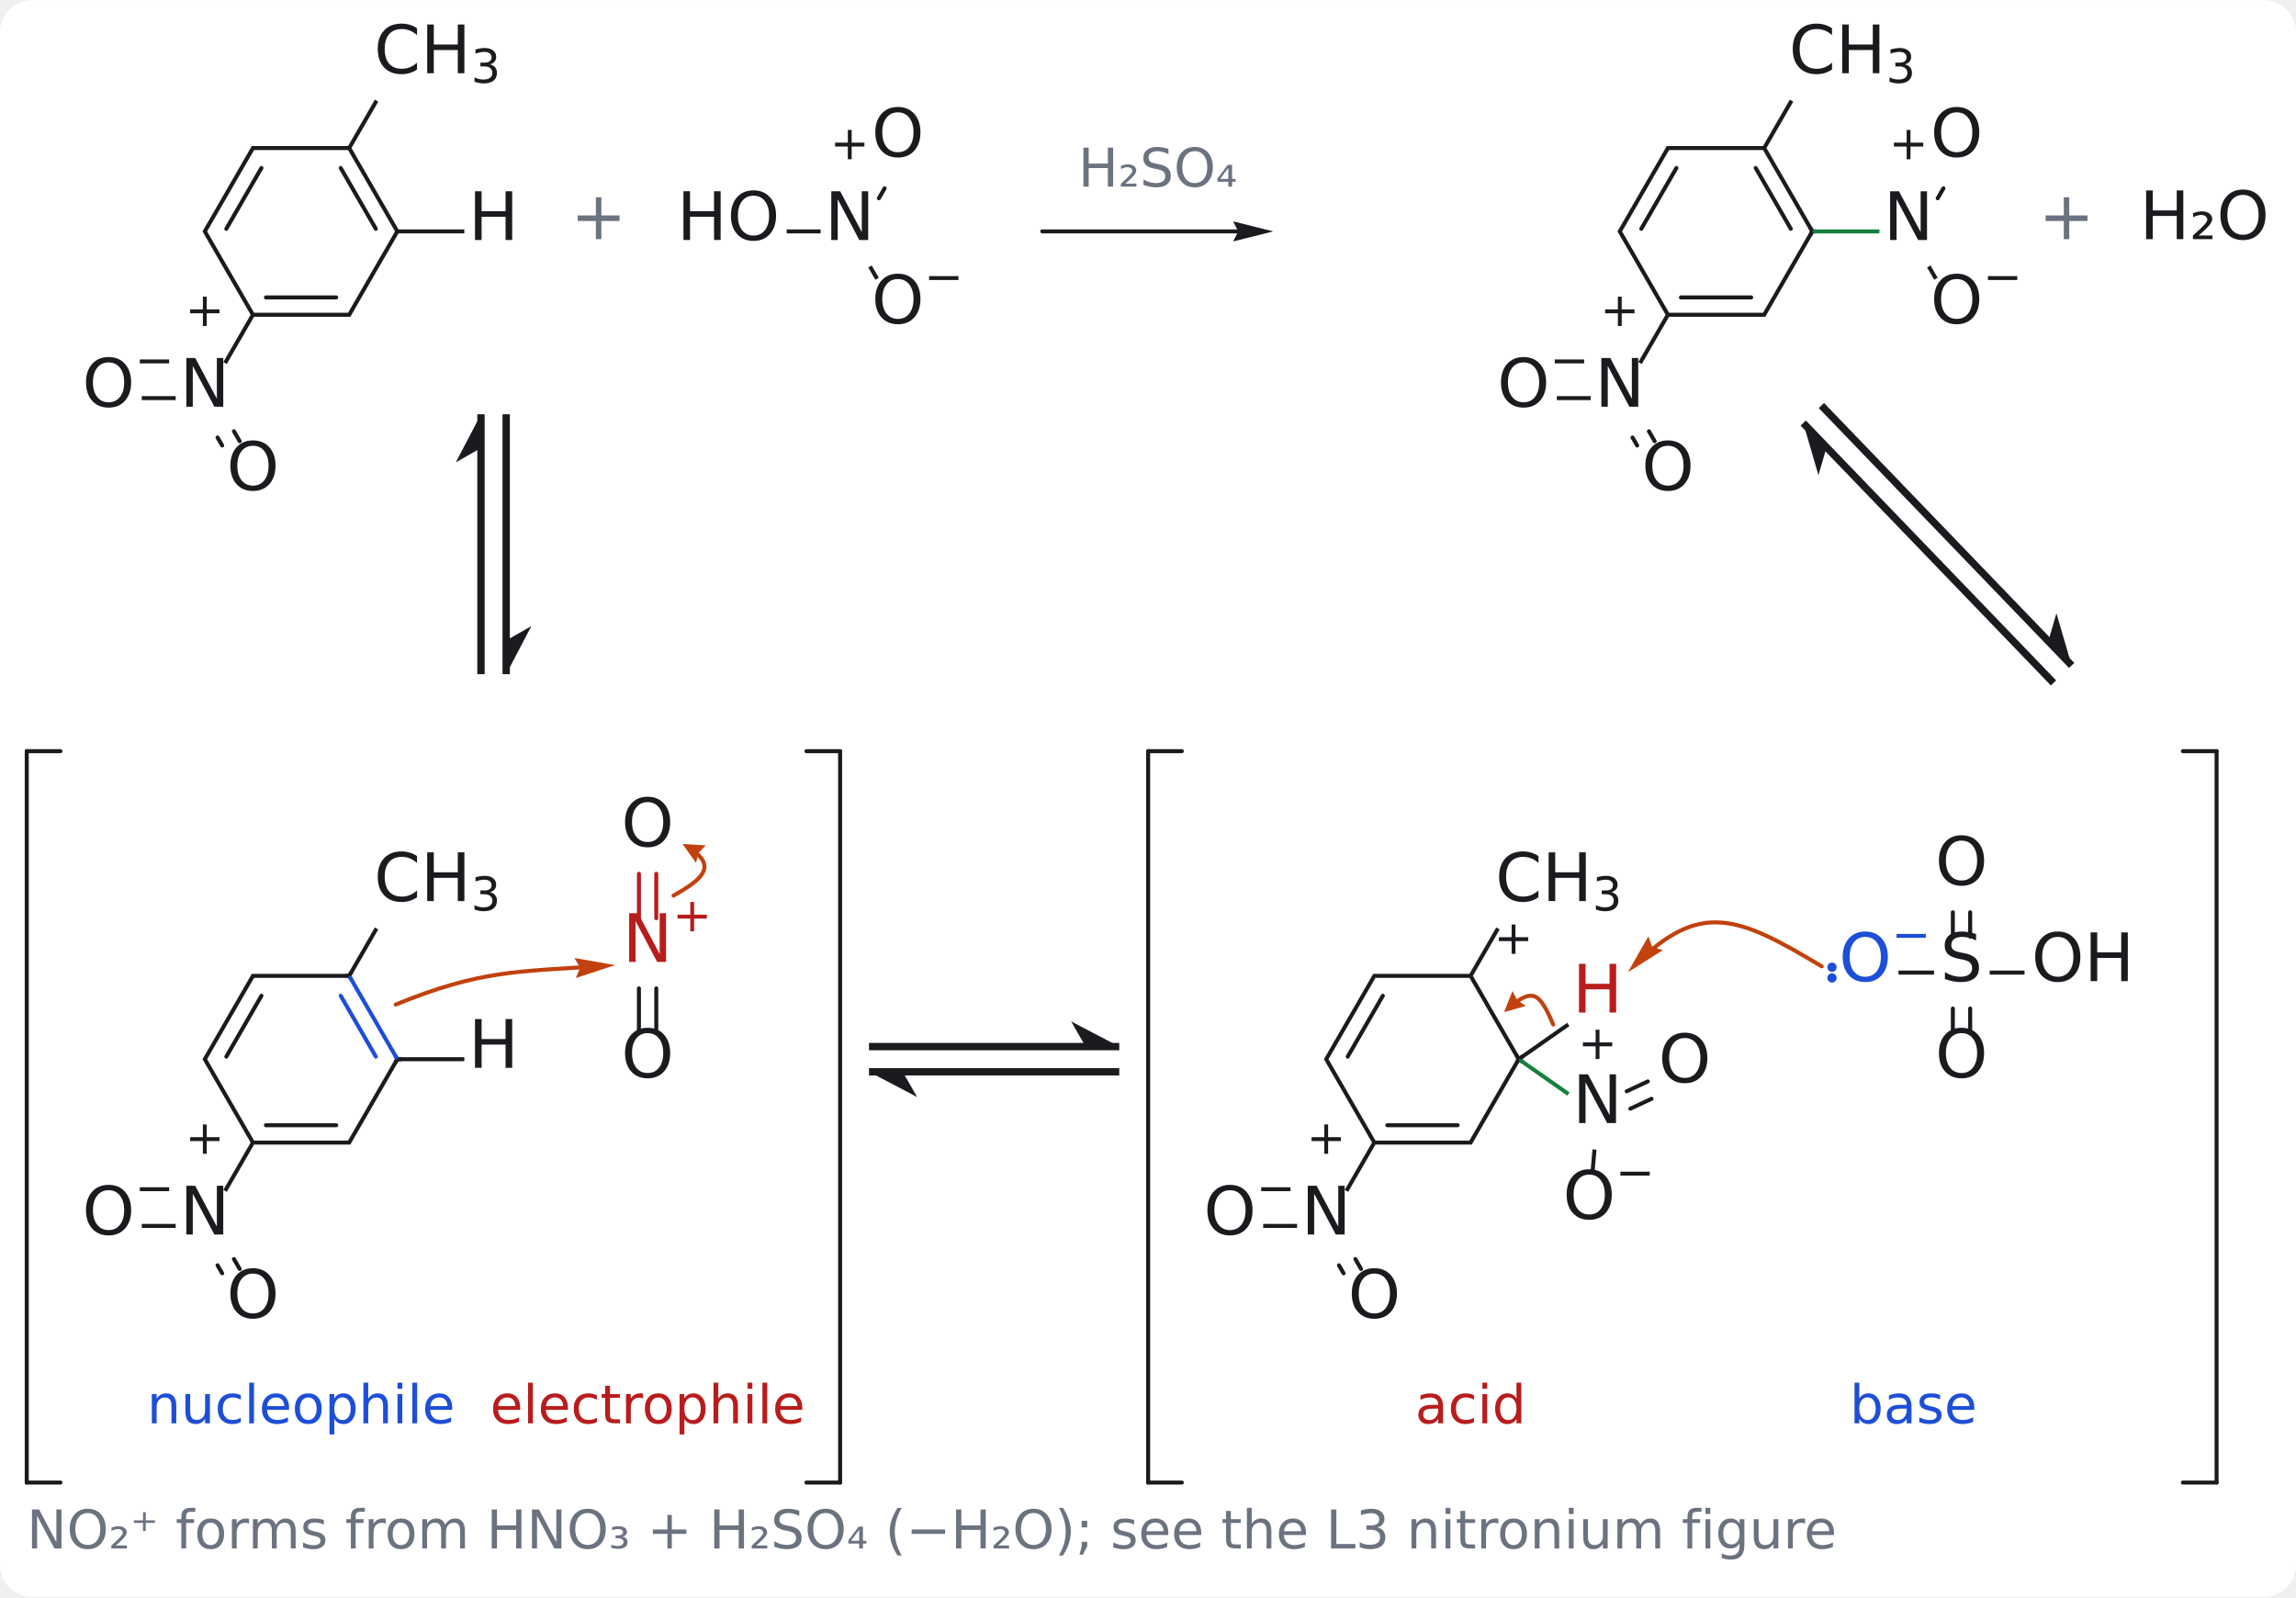
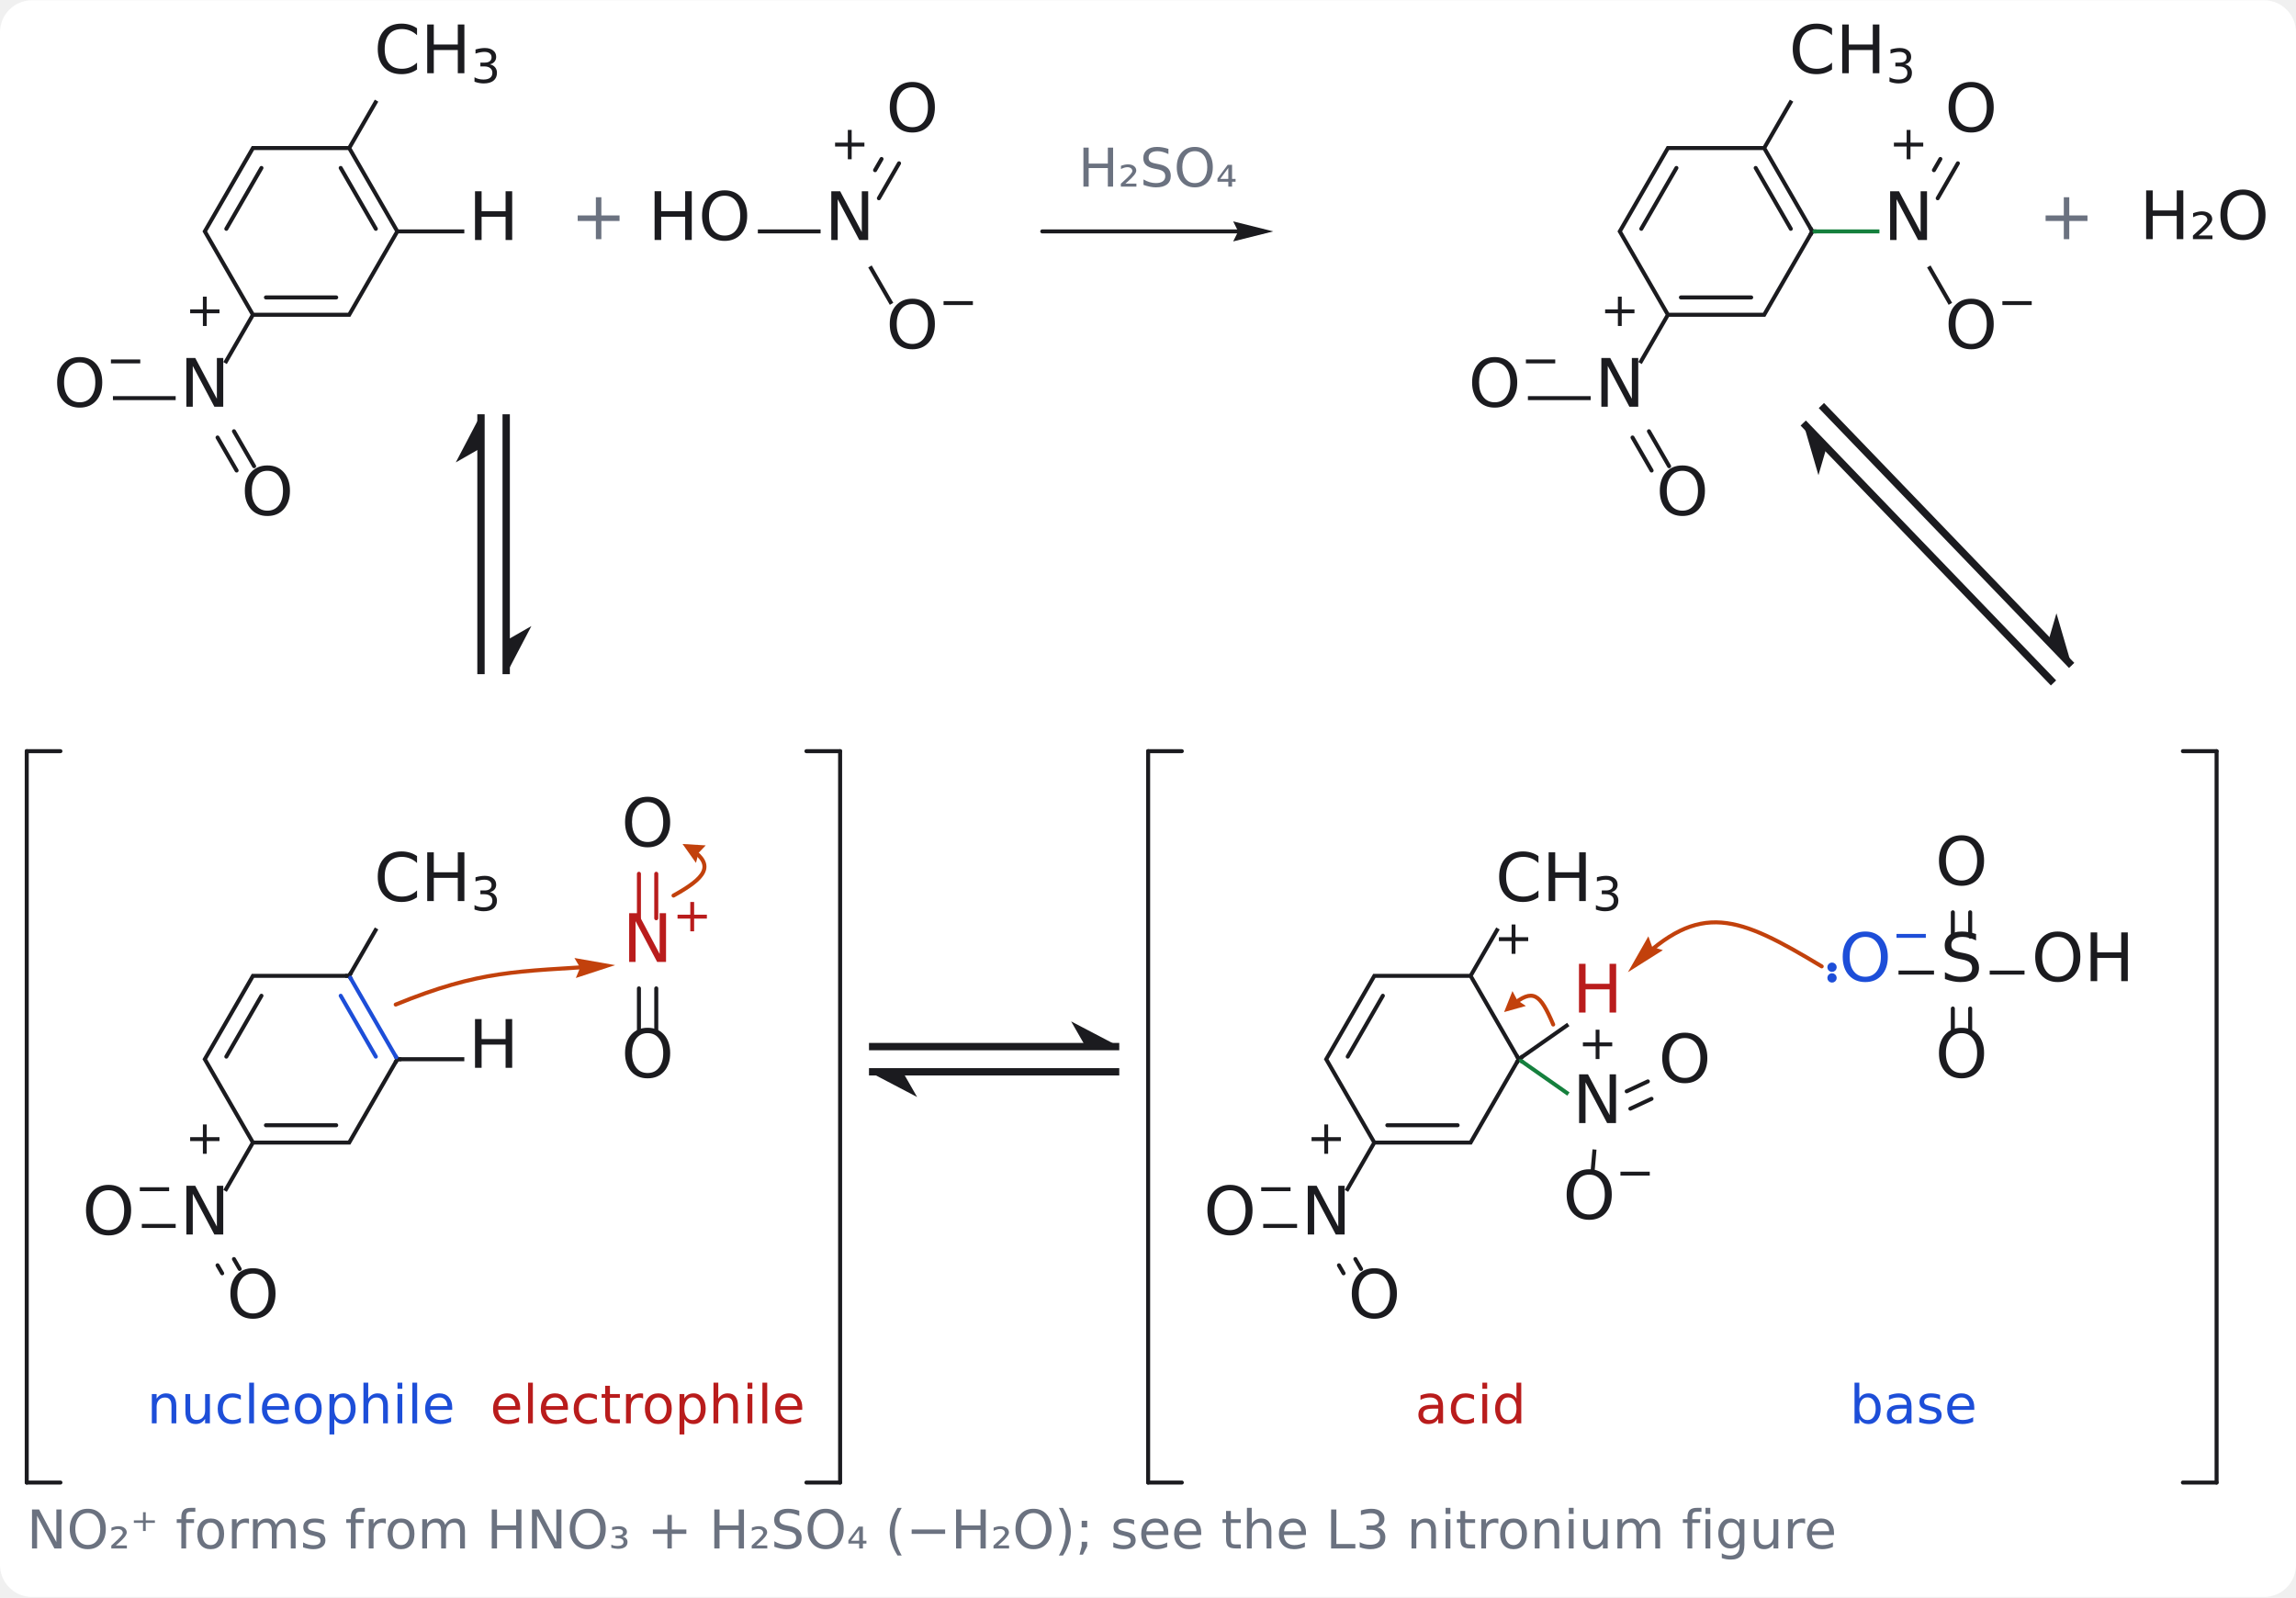
<svg xmlns="http://www.w3.org/2000/svg" viewBox="-131.367 -100.867 1001.815 696.716" width="621" height="432">
  <style>.c-ink.fill{fill:#1b1b1f}.c-ink.stroke{stroke:#1b1b1f}.c-arrow.fill{fill:#c2410c}.c-arrow.stroke{stroke:#c2410c}.c-nu.fill{fill:#1d4ed8}.c-nu.stroke{stroke:#1d4ed8}.c-el.fill{fill:#b91c1c}.c-el.stroke{stroke:#b91c1c}.c-good.fill{fill:#15803d}.c-good.stroke{stroke:#15803d}.c-muted.fill{fill:#6b7280}.c-muted.stroke{stroke:#6b7280}.card{fill:#ffffff}@media (prefers-color-scheme: dark){.c-ink.fill{fill:#e6e6ea}.c-ink.stroke{stroke:#e6e6ea}.c-arrow.fill{fill:#ff9f5a}.c-arrow.stroke{stroke:#ff9f5a}.c-nu.fill{fill:#8ab4ff}.c-nu.stroke{stroke:#8ab4ff}.c-el.fill{fill:#ff8a8a}.c-el.stroke{stroke:#ff8a8a}.c-good.fill{fill:#6ee7a0}.c-good.stroke{stroke:#6ee7a0}.c-muted.fill{fill:#9ca3af}.c-muted.stroke{stroke:#9ca3af}.card{fill:#1e1e1e}}</style>
  <rect class="card" x="-131.367" y="-100.867" width="1001.815" height="696.716" rx="14" />
  <line class="c-ink stroke" x1="-119.70" y1="226.80" x2="-119.70" y2="545.92" stroke-width="1.75" stroke-linecap="round" />
  <line class="c-ink stroke" x1="-119.70" y1="226.80" x2="-105.00" y2="226.80" stroke-width="1.75" stroke-linecap="round" />
  <line class="c-ink stroke" x1="-119.70" y1="545.92" x2="-105.00" y2="545.92" stroke-width="1.75" stroke-linecap="round" />
  <line class="c-ink stroke" x1="235.20" y1="226.80" x2="235.20" y2="545.92" stroke-width="1.75" stroke-linecap="round" />
  <line class="c-ink stroke" x1="235.20" y1="226.80" x2="220.50" y2="226.80" stroke-width="1.75" stroke-linecap="round" />
  <line class="c-ink stroke" x1="235.20" y1="545.92" x2="220.50" y2="545.92" stroke-width="1.75" stroke-linecap="round" />
  <line class="c-ink stroke" x1="369.60" y1="226.80" x2="369.60" y2="545.92" stroke-width="1.75" stroke-linecap="round" />
  <line class="c-ink stroke" x1="369.60" y1="226.80" x2="384.30" y2="226.80" stroke-width="1.75" stroke-linecap="round" />
  <line class="c-ink stroke" x1="369.60" y1="545.92" x2="384.30" y2="545.92" stroke-width="1.75" stroke-linecap="round" />
  <line class="c-ink stroke" x1="835.80" y1="226.80" x2="835.80" y2="545.92" stroke-width="1.75" stroke-linecap="round" />
  <line class="c-ink stroke" x1="835.80" y1="226.80" x2="821.10" y2="226.80" stroke-width="1.75" stroke-linecap="round" />
  <line class="c-ink stroke" x1="835.80" y1="545.92" x2="821.10" y2="545.92" stroke-width="1.75" stroke-linecap="round" />
  <line class="c-ink stroke" x1="89.50" y1="79.80" x2="89.50" y2="193.20" stroke-width="3.2" stroke-linecap="butt" />
  <polygon class="c-ink fill" points="89.50,193.20 100.50,172.20 89.50,178.50" />
  <line class="c-ink stroke" x1="78.50" y1="193.20" x2="78.50" y2="79.80" stroke-width="3.2" stroke-linecap="butt" />
  <polygon class="c-ink fill" points="78.50,79.80 67.50,100.80 78.50,94.50" />
  <line class="c-ink stroke" x1="247.80" y1="355.70" x2="357.00" y2="355.70" stroke-width="3.2" stroke-linecap="butt" />
  <polygon class="c-ink fill" points="357.00,355.70 336.00,344.70 342.30,355.70" />
  <line class="c-ink stroke" x1="357.00" y1="366.70" x2="247.80" y2="366.70" stroke-width="3.2" stroke-linecap="butt" />
  <polygon class="c-ink fill" points="247.80,366.70 268.80,377.70 262.50,366.70" />
  <line class="c-ink stroke" x1="764.64" y1="197.02" x2="655.44" y2="83.62" stroke-width="3.2" stroke-linecap="butt" />
  <polygon class="c-ink fill" points="655.44,83.62 662.08,106.37 665.63,94.20" />
  <line class="c-ink stroke" x1="663.36" y1="75.98" x2="772.56" y2="189.38" stroke-width="3.2" stroke-linecap="butt" />
  <polygon class="c-ink fill" points="772.56,189.38 765.92,166.63 762.37,178.80" />
  <line class="c-ink stroke" x1="-32.618" y1="-1.13" x2="-17.288" y2="-27.682" stroke-width="1.75" stroke-linecap="round" />
  <line class="c-ink stroke" x1="17.288" y1="-27.682" x2="32.618" y2="-1.13" stroke-width="1.75" stroke-linecap="round" />
  <line class="c-ink stroke" x1="15.33" y1="28.812" x2="-15.33" y2="28.812" stroke-width="1.75" stroke-linecap="round" />
-   <line class="c-ink stroke" x1="-29.287" y1="87.203" x2="-26.789" y2="91.529" stroke-width="1.75" stroke-linecap="round" />
-   <line class="c-ink stroke" x1="-36.441" y1="89.932" x2="-34.428" y2="93.419" stroke-width="1.75" stroke-linecap="round" />
-   <line class="c-ink stroke" x1="252.113" y1="-14.459" x2="254.611" y2="-18.785" stroke-width="1.75" stroke-linecap="round" />
+   <line class="c-ink stroke" x1="-29.287" y1="87.206" x2="-20.487" y2="102.449" stroke-width="1.75" stroke-linecap="round" />
+   <line class="c-ink stroke" x1="-36.443" y1="89.932" x2="-28.126" y2="104.339" stroke-width="1.75" stroke-linecap="round" />
+   <line class="c-ink stroke" x1="250.457" y1="-26.715" x2="253.274" y2="-31.595" stroke-width="1.75" stroke-linecap="round" />
+   <line class="c-ink stroke" x1="252.113" y1="-14.462" x2="260.913" y2="-29.705" stroke-width="1.75" stroke-linecap="round" />
  <line class="c-ink stroke" x1="584.782" y1="-1.13" x2="600.112" y2="-27.682" stroke-width="1.75" stroke-linecap="round" />
  <line class="c-ink stroke" x1="634.688" y1="-27.682" x2="650.018" y2="-1.13" stroke-width="1.75" stroke-linecap="round" />
  <line class="c-ink stroke" x1="632.73" y1="28.812" x2="602.07" y2="28.812" stroke-width="1.75" stroke-linecap="round" />
-   <line class="c-ink stroke" x1="588.113" y1="87.203" x2="590.611" y2="91.529" stroke-width="1.75" stroke-linecap="round" />
-   <line class="c-ink stroke" x1="580.959" y1="89.932" x2="582.972" y2="93.419" stroke-width="1.75" stroke-linecap="round" />
-   <line class="c-ink stroke" x1="714.113" y1="-14.459" x2="716.611" y2="-18.785" stroke-width="1.75" stroke-linecap="round" />
+   <line class="c-ink stroke" x1="588.113" y1="87.206" x2="596.913" y2="102.449" stroke-width="1.75" stroke-linecap="round" />
+   <line class="c-ink stroke" x1="580.957" y1="89.932" x2="589.274" y2="104.339" stroke-width="1.75" stroke-linecap="round" />
+   <line class="c-ink stroke" x1="712.457" y1="-26.715" x2="715.274" y2="-31.595" stroke-width="1.75" stroke-linecap="round" />
+   <line class="c-ink stroke" x1="714.113" y1="-14.462" x2="722.913" y2="-29.705" stroke-width="1.75" stroke-linecap="round" />
  <line class="c-ink stroke" x1="-32.618" y1="360.07" x2="-17.288" y2="333.518" stroke-width="1.75" stroke-linecap="round" />
  <path class="c-nu stroke" d="M17.288 333.518 L32.618 360.07 " fill="none" stroke-width="1.75" stroke-linecap="round" stroke-linejoin="round" />
  <line class="c-ink stroke" x1="15.33" y1="390.012" x2="-15.33" y2="390.012" stroke-width="1.75" stroke-linecap="round" />
  <line class="c-ink stroke" x1="-29.287" y1="448.403" x2="-26.789" y2="452.729" stroke-width="1.75" stroke-linecap="round" />
  <line class="c-ink stroke" x1="-36.441" y1="451.132" x2="-34.428" y2="454.619" stroke-width="1.75" stroke-linecap="round" />
  <path class="c-el stroke" d="M147.42 299.702 L147.42 280.297 " fill="none" stroke-width="1.75" stroke-linecap="round" stroke-linejoin="round" />
  <path class="c-el stroke" d="M154.98 299.702 L154.98 280.297 " fill="none" stroke-width="1.75" stroke-linecap="round" stroke-linejoin="round" />
  <line class="c-ink stroke" x1="154.98" y1="330.298" x2="154.98" y2="349.703" stroke-width="1.75" stroke-linecap="round" />
  <line class="c-ink stroke" x1="147.42" y1="330.298" x2="147.42" y2="349.703" stroke-width="1.75" stroke-linecap="round" />
  <line class="c-ink stroke" x1="456.682" y1="360.07" x2="472.012" y2="333.518" stroke-width="1.75" stroke-linecap="round" />
  <line class="c-ink stroke" x1="504.63" y1="390.012" x2="473.97" y2="390.012" stroke-width="1.75" stroke-linecap="round" />
  <line class="c-ink stroke" x1="460.013" y1="448.403" x2="462.511" y2="452.729" stroke-width="1.75" stroke-linecap="round" />
  <line class="c-ink stroke" x1="452.859" y1="451.132" x2="454.872" y2="454.619" stroke-width="1.75" stroke-linecap="round" />
  <line class="c-ink stroke" x1="578.411" y1="375.201" x2="587.643" y2="370.89" stroke-width="1.75" stroke-linecap="round" />
  <line class="c-ink stroke" x1="580.01" y1="382.797" x2="589.242" y2="378.487" stroke-width="1.75" stroke-linecap="round" />
  <line class="c-ink stroke" x1="720.72" y1="307.703" x2="720.72" y2="297.097" stroke-width="1.75" stroke-linecap="round" />
  <line class="c-ink stroke" x1="728.28" y1="307.703" x2="728.28" y2="297.097" stroke-width="1.75" stroke-linecap="round" />
  <line class="c-ink stroke" x1="728.28" y1="339.097" x2="728.28" y2="349.703" stroke-width="1.75" stroke-linecap="round" />
  <line class="c-ink stroke" x1="720.72" y1="339.097" x2="720.72" y2="349.703" stroke-width="1.75" stroke-linecap="round" />
  <path class="c-ink fill stroke" d="M659.905 -0.875 L659.283 -1.953 L657.767 -1.078 L658.39 -0 L659.4 0 Z M658.39 0 L657.767 1.078 L659.283 1.953 L659.905 0.875 L659.4 0 Z M659.905 0.875 L661.15 0.875 L661.15 -0.875 L659.905 -0.875 L659.4 0 Z " stroke-width="0" stroke-linecap="round" stroke-linejoin="round" />
  <path class="c-ink fill stroke" d="M20.495 323.953 L19.25 323.953 L19.25 325.703 L20.495 325.703 L21 324.828 Z M20.495 325.703 L21.117 326.781 L22.633 325.906 L22.01 324.828 L21 324.828 Z M22.01 324.828 L22.633 323.75 L21.117 322.875 L20.495 323.953 L21 324.828 Z " stroke-width="0" stroke-linecap="round" stroke-linejoin="round" />
  <path class="c-ink fill stroke" d="M42.505 360.325 L41.883 359.247 L40.367 360.122 L40.99 361.2 L42 361.2 Z M40.99 361.2 L40.367 362.278 L41.883 363.153 L42.505 362.075 L42 361.2 Z M42.505 362.075 L43.75 362.075 L43.75 360.325 L42.505 360.325 L42 361.2 Z " stroke-width="0" stroke-linecap="round" stroke-linejoin="round" />
  <path class="c-ink fill stroke" d="M531.58 359.935 L531.143 359.177 L529.627 360.052 L530.29 361.2 L531.3 361.2 Z M530.29 361.2 L529.627 362.348 L531.143 363.223 L531.58 362.465 L531.3 361.2 Z M532.825 361.2 L533.541 360.698 L532.537 359.265 L531.58 359.935 L531.3 361.2 Z M531.58 362.465 L532.537 363.135 L533.541 361.702 L532.825 361.2 L531.3 361.2 Z " stroke-width="0" stroke-linecap="round" stroke-linejoin="round" />
-   <path class="c-ink fill stroke" d="M-40.99 -0 L-20.495 -35.497 L-21.505 -37.247 L-43.01 0 Z M-20.495 -35.497 L20.495 -35.497 L21 -36.372 L20.495 -37.247 L-21.505 -37.247 Z M20.495 -35.497 L40.99 -0 L42 0 L42.505 -0.875 L22.01 -36.372 L21 -36.372 Z M40.99 0 L20.495 35.497 L21.505 37.247 L42.505 0.875 L42 0 Z M20.495 35.497 L-20.495 35.497 L-21 36.372 L-20.495 37.247 L21.505 37.247 Z M-20.495 35.497 L-40.99 0 L-43.01 -0 L-22.01 36.372 L-21 36.372 Z M22.01 -36.372 L33.695 -56.61 L32.179 -57.485 L20.495 -37.247 L21 -36.372 Z M-22.01 36.372 L-33.925 57.009 L-32.41 57.884 L-20.495 37.247 L-21 36.372 Z M-54.713 71.869 L-69.492 71.869 L-69.492 73.619 L-54.713 73.619 Z M42.505 0.875 L71.23 0.875 L71.23 -0.875 L42.505 -0.875 L42 0 Z M226.687 -0.875 L211.908 -0.875 L211.908 0.875 L226.687 0.875 Z M247.475 15.735 L250.579 21.113 L252.095 20.238 L248.99 14.86 Z M576.41 -0 L596.905 -35.497 L595.895 -37.247 L574.39 0 Z M596.905 -35.497 L637.895 -35.497 L638.4 -36.372 L637.895 -37.247 L595.895 -37.247 Z M637.895 -35.497 L658.39 -0 L659.4 0 L659.905 -0.875 L639.41 -36.372 L638.4 -36.372 Z M658.39 0 L637.895 35.497 L638.905 37.247 L659.905 0.875 L659.4 0 Z M637.895 35.497 L596.905 35.497 L596.4 36.372 L596.905 37.247 L638.905 37.247 Z M596.905 35.497 L576.41 0 L574.39 -0 L595.39 36.372 L596.4 36.372 Z M639.41 -36.372 L651.095 -56.61 L649.579 -57.485 L637.895 -37.247 L638.4 -36.372 Z M595.39 36.372 L583.475 57.009 L584.99 57.884 L596.905 37.247 L596.4 36.372 Z M562.687 71.869 L547.908 71.869 L547.908 73.619 L562.687 73.619 Z M709.475 15.735 L712.579 21.113 L714.095 20.238 L710.99 14.86 Z M-40.99 361.2 L-20.495 325.703 L-21.505 323.953 L-43.01 361.2 Z M-20.495 325.703 L20.495 325.703 L21 324.828 L20.495 323.953 L-21.505 323.953 Z M40.99 361.2 L20.495 396.697 L21.505 398.447 L42.505 362.075 L42 361.2 Z M20.495 396.697 L-20.495 396.697 L-21 397.572 L-20.495 398.447 L21.505 398.447 Z M-20.495 396.697 L-40.99 361.2 L-43.01 361.2 L-22.01 397.572 L-21 397.572 Z M22.01 324.828 L33.695 304.59 L32.179 303.715 L20.495 323.953 L21 324.828 Z M-22.01 397.572 L-33.925 418.209 L-32.41 419.084 L-20.495 398.447 L-21 397.572 Z M-54.713 433.069 L-69.492 433.069 L-69.492 434.819 L-54.713 434.819 Z M42.505 362.075 L71.23 362.075 L71.23 360.325 L42.505 360.325 L42 361.2 Z M448.31 361.2 L468.805 325.703 L467.795 323.953 L446.29 361.2 Z M468.805 325.703 L509.795 325.703 L510.3 324.828 L509.795 323.953 L467.795 323.953 Z M509.795 325.703 L530.29 361.2 L531.3 361.2 L531.58 359.935 L511.31 324.828 L510.3 324.828 Z M530.29 361.2 L509.795 396.697 L510.805 398.447 L531.58 362.465 L531.3 361.2 Z M509.795 396.697 L468.805 396.697 L468.3 397.572 L468.805 398.447 L510.805 398.447 Z M468.805 396.697 L448.31 361.2 L446.29 361.2 L467.29 397.572 L468.3 397.572 Z M511.31 324.828 L522.995 304.59 L521.479 303.715 L509.795 323.953 L510.3 324.828 Z M467.29 397.572 L455.375 418.209 L456.89 419.084 L468.805 398.447 L468.3 397.572 Z M434.587 433.069 L419.808 433.069 L419.808 434.819 L434.587 434.819 Z M532.825 361.2 L553.43 346.759 L552.426 345.325 L531.58 359.935 L531.3 361.2 Z M563.49 400.53 L562.543 411.367 L564.287 411.519 L565.233 400.682 Z M697.008 324.275 L712.499 324.275 L712.499 322.525 L697.008 322.525 Z M736.8 324.275 L751.992 324.275 L751.992 322.525 L736.8 322.525 Z " stroke-width="0" stroke-linecap="round" stroke-linejoin="round" />
+   <path class="c-ink fill stroke" d="M-40.99 -0 L-20.495 -35.497 L-21.505 -37.247 L-43.01 0 Z M-20.495 -35.497 L20.495 -35.497 L21 -36.372 L20.495 -37.247 L-21.505 -37.247 Z M20.495 -35.497 L40.99 -0 L42 0 L42.505 -0.875 L22.01 -36.372 L21 -36.372 Z M40.99 0 L20.495 35.497 L21.505 37.247 L42.505 0.875 L42 0 Z M20.495 35.497 L-20.495 35.497 L-21 36.372 L-20.495 37.247 L21.505 37.247 Z M-20.495 35.497 L-40.99 0 L-43.01 -0 L-22.01 36.372 L-21 36.372 Z M22.01 -36.372 L33.695 -56.61 L32.179 -57.485 L20.495 -37.247 L21 -36.372 Z M-22.01 36.372 L-33.925 57.009 L-32.41 57.884 L-20.495 37.247 L-21 36.372 Z M-54.713 71.869 L-82.092 71.869 L-82.092 73.619 L-54.713 73.619 Z M42.505 0.875 L71.23 0.875 L71.23 -0.875 L42.505 -0.875 L42 0 Z M226.687 -0.875 L199.308 -0.875 L199.308 0.875 L226.687 0.875 Z M247.473 15.735 L256.881 32.033 L258.397 31.158 L248.989 14.861 Z M576.41 -0 L596.905 -35.497 L595.895 -37.247 L574.39 0 Z M596.905 -35.497 L637.895 -35.497 L638.4 -36.372 L637.895 -37.247 L595.895 -37.247 Z M637.895 -35.497 L658.39 -0 L659.4 0 L659.905 -0.875 L639.41 -36.372 L638.4 -36.372 Z M658.39 0 L637.895 35.497 L638.905 37.247 L659.905 0.875 L659.4 0 Z M637.895 35.497 L596.905 35.497 L596.4 36.372 L596.905 37.247 L638.905 37.247 Z M596.905 35.497 L576.41 0 L574.39 -0 L595.39 36.372 L596.4 36.372 Z M639.41 -36.372 L651.095 -56.61 L649.579 -57.485 L637.895 -37.247 L638.4 -36.372 Z M595.39 36.372 L583.475 57.009 L584.99 57.884 L596.905 37.247 L596.4 36.372 Z M562.687 71.869 L535.308 71.869 L535.308 73.619 L562.687 73.619 Z M709.473 15.735 L718.881 32.033 L720.397 31.158 L710.989 14.861 Z M-40.99 361.2 L-20.495 325.703 L-21.505 323.953 L-43.01 361.2 Z M-20.495 325.703 L20.495 325.703 L21 324.828 L20.495 323.953 L-21.505 323.953 Z M40.99 361.2 L20.495 396.697 L21.505 398.447 L42.505 362.075 L42 361.2 Z M20.495 396.697 L-20.495 396.697 L-21 397.572 L-20.495 398.447 L21.505 398.447 Z M-20.495 396.697 L-40.99 361.2 L-43.01 361.2 L-22.01 397.572 L-21 397.572 Z M22.01 324.828 L33.695 304.59 L32.179 303.715 L20.495 323.953 L21 324.828 Z M-22.01 397.572 L-33.925 418.209 L-32.41 419.084 L-20.495 398.447 L-21 397.572 Z M-54.713 433.069 L-69.492 433.069 L-69.492 434.819 L-54.713 434.819 Z M42.505 362.075 L71.23 362.075 L71.23 360.325 L42.505 360.325 L42 361.2 Z M448.31 361.2 L468.805 325.703 L467.795 323.953 L446.29 361.2 Z M468.805 325.703 L509.795 325.703 L510.3 324.828 L509.795 323.953 L467.795 323.953 Z M509.795 325.703 L530.29 361.2 L531.3 361.2 L531.58 359.935 L511.31 324.828 L510.3 324.828 Z M530.29 361.2 L509.795 396.697 L510.805 398.447 L531.58 362.465 L531.3 361.2 Z M509.795 396.697 L468.805 396.697 L468.3 397.572 L468.805 398.447 L510.805 398.447 Z M468.805 396.697 L448.31 361.2 L446.29 361.2 L467.29 397.572 L468.3 397.572 Z M511.31 324.828 L522.995 304.59 L521.479 303.715 L509.795 323.953 L510.3 324.828 Z M467.29 397.572 L455.375 418.209 L456.89 419.084 L468.805 398.447 L468.3 397.572 Z M434.587 433.069 L419.808 433.069 L419.808 434.819 L434.587 434.819 Z M532.825 361.2 L553.43 346.759 L552.426 345.325 L531.58 359.935 L531.3 361.2 Z M563.49 400.53 L562.543 411.367 L564.287 411.519 L565.233 400.682 Z M697.008 324.275 L712.499 324.275 L712.499 322.525 L697.008 322.525 Z M736.8 324.275 L751.992 324.275 L751.992 322.525 L736.8 322.525 Z " stroke-width="0" stroke-linecap="round" stroke-linejoin="round" />
  <path class="c-nu fill stroke" d="M20.495 325.703 L40.99 361.2 L42 361.2 L42.505 360.325 L22.01 324.828 L21 324.828 Z " stroke-width="0" stroke-linecap="round" stroke-linejoin="round" />
  <path class="c-good fill stroke" d="M659.905 0.875 L688.687 0.875 L688.687 -0.875 L659.905 -0.875 L659.4 0 Z M531.58 362.465 L552.483 377.115 L553.487 375.681 L532.825 361.2 L531.3 361.2 Z " stroke-width="0" stroke-linecap="round" stroke-linejoin="round" />
  <text class="c-ink fill" xml:space="preserve" x="31.817" y="-89.2" font-family="DejaVu Sans, Noto Sans CJK KR, Noto Sans CJK JP, sans-serif" font-size="29.167" font-weight="normal" font-style="normal" text-decoration="none" dominant-baseline="text-before-edge">CH</text>
  <text class="c-ink fill" xml:space="preserve" x="74.115" y="-78.992" font-family="DejaVu Sans, Noto Sans CJK KR, Noto Sans CJK JP, sans-serif" font-size="20.417" font-weight="normal" font-style="normal" text-decoration="none" dominant-baseline="text-before-edge">3</text>
  <text class="c-ink fill" xml:space="preserve" x="-52.909" y="56.302" font-family="DejaVu Sans, Noto Sans CJK KR, Noto Sans CJK JP, sans-serif" font-size="29.167" font-weight="normal" font-style="normal" text-decoration="none" dominant-baseline="text-before-edge">N</text>
  <text class="c-ink fill" xml:space="preserve" x="-50.553" y="27.135" font-family="DejaVu Sans, Noto Sans CJK KR, Noto Sans CJK JP, sans-serif" font-size="20.417" font-weight="normal" font-style="normal" text-decoration="none" dominant-baseline="text-before-edge">+</text>
-   <text class="c-ink fill" xml:space="preserve" x="-32.479" y="92.66" font-family="DejaVu Sans, Noto Sans CJK KR, Noto Sans CJK JP, sans-serif" font-size="29.167" font-weight="normal" font-style="normal" text-decoration="none" dominant-baseline="text-before-edge">O</text>
-   <text class="c-ink fill" xml:space="preserve" x="-95.479" y="56.288" font-family="DejaVu Sans, Noto Sans CJK KR, Noto Sans CJK JP, sans-serif" font-size="29.167" font-weight="normal" font-style="normal" text-decoration="none" dominant-baseline="text-before-edge">O</text>
-   <text class="c-ink fill" xml:space="preserve" x="-72.521" y="48.996" font-family="DejaVu Sans, Noto Sans CJK KR, Noto Sans CJK JP, sans-serif" font-size="20.417" font-weight="normal" font-style="normal" text-decoration="none" dominant-baseline="text-before-edge">−</text>
+   <text class="c-ink fill" xml:space="preserve" x="-26.179" y="103.58" font-family="DejaVu Sans, Noto Sans CJK KR, Noto Sans CJK JP, sans-serif" font-size="29.167" font-weight="normal" font-style="normal" text-decoration="none" dominant-baseline="text-before-edge">O</text>
+   <text class="c-ink fill" xml:space="preserve" x="-108.079" y="56.288" font-family="DejaVu Sans, Noto Sans CJK KR, Noto Sans CJK JP, sans-serif" font-size="29.167" font-weight="normal" font-style="normal" text-decoration="none" dominant-baseline="text-before-edge">O</text>
+   <text class="c-ink fill" xml:space="preserve" x="-85.121" y="48.996" font-family="DejaVu Sans, Noto Sans CJK KR, Noto Sans CJK JP, sans-serif" font-size="20.417" font-weight="normal" font-style="normal" text-decoration="none" dominant-baseline="text-before-edge">−</text>
  <text class="c-ink fill" xml:space="preserve" x="73.034" y="-16.442" font-family="DejaVu Sans, Noto Sans CJK KR, Noto Sans CJK JP, sans-serif" font-size="29.167" font-weight="normal" font-style="normal" text-decoration="none" dominant-baseline="text-before-edge">H</text>
  <text class="c-ink fill" xml:space="preserve" x="228.491" y="-16.442" font-family="DejaVu Sans, Noto Sans CJK KR, Noto Sans CJK JP, sans-serif" font-size="29.167" font-weight="normal" font-style="normal" text-decoration="none" dominant-baseline="text-before-edge">N</text>
  <text class="c-ink fill" xml:space="preserve" x="230.847" y="-45.609" font-family="DejaVu Sans, Noto Sans CJK KR, Noto Sans CJK JP, sans-serif" font-size="20.417" font-weight="normal" font-style="normal" text-decoration="none" dominant-baseline="text-before-edge">+</text>
-   <text class="c-ink fill" xml:space="preserve" x="185.921" y="-16.456" font-family="DejaVu Sans, Noto Sans CJK KR, Noto Sans CJK JP, sans-serif" font-size="29.167" font-weight="normal" font-style="normal" text-decoration="none" dominant-baseline="text-before-edge">O</text>
-   <text class="c-ink fill" xml:space="preserve" x="163.989" y="-16.456" font-family="DejaVu Sans, Noto Sans CJK KR, Noto Sans CJK JP, sans-serif" font-size="29.167" font-weight="normal" font-style="normal" text-decoration="none" dominant-baseline="text-before-edge">H</text>
-   <text class="c-ink fill" xml:space="preserve" x="248.921" y="-52.828" font-family="DejaVu Sans, Noto Sans CJK KR, Noto Sans CJK JP, sans-serif" font-size="29.167" font-weight="normal" font-style="normal" text-decoration="none" dominant-baseline="text-before-edge">O</text>
-   <text class="c-ink fill" xml:space="preserve" x="248.921" y="19.916" font-family="DejaVu Sans, Noto Sans CJK KR, Noto Sans CJK JP, sans-serif" font-size="29.167" font-weight="normal" font-style="normal" text-decoration="none" dominant-baseline="text-before-edge">O</text>
-   <text class="c-ink fill" xml:space="preserve" x="271.879" y="12.624" font-family="DejaVu Sans, Noto Sans CJK KR, Noto Sans CJK JP, sans-serif" font-size="20.417" font-weight="normal" font-style="normal" text-decoration="none" dominant-baseline="text-before-edge">−</text>
+   <text class="c-ink fill" xml:space="preserve" x="173.321" y="-16.456" font-family="DejaVu Sans, Noto Sans CJK KR, Noto Sans CJK JP, sans-serif" font-size="29.167" font-weight="normal" font-style="normal" text-decoration="none" dominant-baseline="text-before-edge">O</text>
+   <text class="c-ink fill" xml:space="preserve" x="151.389" y="-16.456" font-family="DejaVu Sans, Noto Sans CJK KR, Noto Sans CJK JP, sans-serif" font-size="29.167" font-weight="normal" font-style="normal" text-decoration="none" dominant-baseline="text-before-edge">H</text>
+   <text class="c-ink fill" xml:space="preserve" x="255.221" y="-63.748" font-family="DejaVu Sans, Noto Sans CJK KR, Noto Sans CJK JP, sans-serif" font-size="29.167" font-weight="normal" font-style="normal" text-decoration="none" dominant-baseline="text-before-edge">O</text>
+   <text class="c-ink fill" xml:space="preserve" x="255.221" y="30.836" font-family="DejaVu Sans, Noto Sans CJK KR, Noto Sans CJK JP, sans-serif" font-size="29.167" font-weight="normal" font-style="normal" text-decoration="none" dominant-baseline="text-before-edge">O</text>
+   <text class="c-ink fill" xml:space="preserve" x="278.179" y="23.544" font-family="DejaVu Sans, Noto Sans CJK KR, Noto Sans CJK JP, sans-serif" font-size="20.417" font-weight="normal" font-style="normal" text-decoration="none" dominant-baseline="text-before-edge">−</text>
  <text class="c-ink fill" xml:space="preserve" x="649.217" y="-89.2" font-family="DejaVu Sans, Noto Sans CJK KR, Noto Sans CJK JP, sans-serif" font-size="29.167" font-weight="normal" font-style="normal" text-decoration="none" dominant-baseline="text-before-edge">CH</text>
  <text class="c-ink fill" xml:space="preserve" x="691.515" y="-78.992" font-family="DejaVu Sans, Noto Sans CJK KR, Noto Sans CJK JP, sans-serif" font-size="20.417" font-weight="normal" font-style="normal" text-decoration="none" dominant-baseline="text-before-edge">3</text>
  <text class="c-ink fill" xml:space="preserve" x="564.491" y="56.302" font-family="DejaVu Sans, Noto Sans CJK KR, Noto Sans CJK JP, sans-serif" font-size="29.167" font-weight="normal" font-style="normal" text-decoration="none" dominant-baseline="text-before-edge">N</text>
  <text class="c-ink fill" xml:space="preserve" x="566.847" y="27.135" font-family="DejaVu Sans, Noto Sans CJK KR, Noto Sans CJK JP, sans-serif" font-size="20.417" font-weight="normal" font-style="normal" text-decoration="none" dominant-baseline="text-before-edge">+</text>
-   <text class="c-ink fill" xml:space="preserve" x="584.921" y="92.66" font-family="DejaVu Sans, Noto Sans CJK KR, Noto Sans CJK JP, sans-serif" font-size="29.167" font-weight="normal" font-style="normal" text-decoration="none" dominant-baseline="text-before-edge">O</text>
-   <text class="c-ink fill" xml:space="preserve" x="521.921" y="56.288" font-family="DejaVu Sans, Noto Sans CJK KR, Noto Sans CJK JP, sans-serif" font-size="29.167" font-weight="normal" font-style="normal" text-decoration="none" dominant-baseline="text-before-edge">O</text>
-   <text class="c-ink fill" xml:space="preserve" x="544.879" y="48.996" font-family="DejaVu Sans, Noto Sans CJK KR, Noto Sans CJK JP, sans-serif" font-size="20.417" font-weight="normal" font-style="normal" text-decoration="none" dominant-baseline="text-before-edge">−</text>
+   <text class="c-ink fill" xml:space="preserve" x="591.221" y="103.58" font-family="DejaVu Sans, Noto Sans CJK KR, Noto Sans CJK JP, sans-serif" font-size="29.167" font-weight="normal" font-style="normal" text-decoration="none" dominant-baseline="text-before-edge">O</text>
+   <text class="c-ink fill" xml:space="preserve" x="509.321" y="56.288" font-family="DejaVu Sans, Noto Sans CJK KR, Noto Sans CJK JP, sans-serif" font-size="29.167" font-weight="normal" font-style="normal" text-decoration="none" dominant-baseline="text-before-edge">O</text>
+   <text class="c-ink fill" xml:space="preserve" x="532.279" y="48.996" font-family="DejaVu Sans, Noto Sans CJK KR, Noto Sans CJK JP, sans-serif" font-size="20.417" font-weight="normal" font-style="normal" text-decoration="none" dominant-baseline="text-before-edge">−</text>
  <text class="c-ink fill" xml:space="preserve" x="690.491" y="-16.442" font-family="DejaVu Sans, Noto Sans CJK KR, Noto Sans CJK JP, sans-serif" font-size="29.167" font-weight="normal" font-style="normal" text-decoration="none" dominant-baseline="text-before-edge">N</text>
  <text class="c-ink fill" xml:space="preserve" x="692.847" y="-45.609" font-family="DejaVu Sans, Noto Sans CJK KR, Noto Sans CJK JP, sans-serif" font-size="20.417" font-weight="normal" font-style="normal" text-decoration="none" dominant-baseline="text-before-edge">+</text>
-   <text class="c-ink fill" xml:space="preserve" x="710.921" y="-52.828" font-family="DejaVu Sans, Noto Sans CJK KR, Noto Sans CJK JP, sans-serif" font-size="29.167" font-weight="normal" font-style="normal" text-decoration="none" dominant-baseline="text-before-edge">O</text>
-   <text class="c-ink fill" xml:space="preserve" x="710.921" y="19.916" font-family="DejaVu Sans, Noto Sans CJK KR, Noto Sans CJK JP, sans-serif" font-size="29.167" font-weight="normal" font-style="normal" text-decoration="none" dominant-baseline="text-before-edge">O</text>
-   <text class="c-ink fill" xml:space="preserve" x="733.879" y="12.624" font-family="DejaVu Sans, Noto Sans CJK KR, Noto Sans CJK JP, sans-serif" font-size="20.417" font-weight="normal" font-style="normal" text-decoration="none" dominant-baseline="text-before-edge">−</text>
+   <text class="c-ink fill" xml:space="preserve" x="717.221" y="-63.748" font-family="DejaVu Sans, Noto Sans CJK KR, Noto Sans CJK JP, sans-serif" font-size="29.167" font-weight="normal" font-style="normal" text-decoration="none" dominant-baseline="text-before-edge">O</text>
+   <text class="c-ink fill" xml:space="preserve" x="717.221" y="30.836" font-family="DejaVu Sans, Noto Sans CJK KR, Noto Sans CJK JP, sans-serif" font-size="29.167" font-weight="normal" font-style="normal" text-decoration="none" dominant-baseline="text-before-edge">O</text>
+   <text class="c-ink fill" xml:space="preserve" x="740.179" y="23.544" font-family="DejaVu Sans, Noto Sans CJK KR, Noto Sans CJK JP, sans-serif" font-size="20.417" font-weight="normal" font-style="normal" text-decoration="none" dominant-baseline="text-before-edge">−</text>
  <text class="c-ink fill" xml:space="preserve" x="31.817" y="272" font-family="DejaVu Sans, Noto Sans CJK KR, Noto Sans CJK JP, sans-serif" font-size="29.167" font-weight="normal" font-style="normal" text-decoration="none" dominant-baseline="text-before-edge">CH</text>
  <text class="c-ink fill" xml:space="preserve" x="74.115" y="282.208" font-family="DejaVu Sans, Noto Sans CJK KR, Noto Sans CJK JP, sans-serif" font-size="20.417" font-weight="normal" font-style="normal" text-decoration="none" dominant-baseline="text-before-edge">3</text>
  <text class="c-ink fill" xml:space="preserve" x="-52.909" y="417.502" font-family="DejaVu Sans, Noto Sans CJK KR, Noto Sans CJK JP, sans-serif" font-size="29.167" font-weight="normal" font-style="normal" text-decoration="none" dominant-baseline="text-before-edge">N</text>
  <text class="c-ink fill" xml:space="preserve" x="-50.553" y="388.335" font-family="DejaVu Sans, Noto Sans CJK KR, Noto Sans CJK JP, sans-serif" font-size="20.417" font-weight="normal" font-style="normal" text-decoration="none" dominant-baseline="text-before-edge">+</text>
  <text class="c-ink fill" xml:space="preserve" x="-32.479" y="453.86" font-family="DejaVu Sans, Noto Sans CJK KR, Noto Sans CJK JP, sans-serif" font-size="29.167" font-weight="normal" font-style="normal" text-decoration="none" dominant-baseline="text-before-edge">O</text>
  <text class="c-ink fill" xml:space="preserve" x="-95.479" y="417.488" font-family="DejaVu Sans, Noto Sans CJK KR, Noto Sans CJK JP, sans-serif" font-size="29.167" font-weight="normal" font-style="normal" text-decoration="none" dominant-baseline="text-before-edge">O</text>
  <text class="c-ink fill" xml:space="preserve" x="-72.521" y="410.196" font-family="DejaVu Sans, Noto Sans CJK KR, Noto Sans CJK JP, sans-serif" font-size="20.417" font-weight="normal" font-style="normal" text-decoration="none" dominant-baseline="text-before-edge">−</text>
  <text class="c-ink fill" xml:space="preserve" x="73.034" y="344.758" font-family="DejaVu Sans, Noto Sans CJK KR, Noto Sans CJK JP, sans-serif" font-size="29.167" font-weight="normal" font-style="normal" text-decoration="none" dominant-baseline="text-before-edge">H</text>
  <text class="c-el fill" xml:space="preserve" x="140.291" y="298.558" font-family="DejaVu Sans, Noto Sans CJK KR, Noto Sans CJK JP, sans-serif" font-size="29.167" font-weight="normal" font-style="normal" text-decoration="none" dominant-baseline="text-before-edge">N</text>
  <text class="c-el fill" xml:space="preserve" x="162.109" y="291.266" font-family="DejaVu Sans, Noto Sans CJK KR, Noto Sans CJK JP, sans-serif" font-size="20.417" font-weight="normal" font-style="normal" text-decoration="none" dominant-baseline="text-before-edge">+</text>
  <text class="c-ink fill" xml:space="preserve" x="139.721" y="248.144" font-family="DejaVu Sans, Noto Sans CJK KR, Noto Sans CJK JP, sans-serif" font-size="29.167" font-weight="normal" font-style="normal" text-decoration="none" dominant-baseline="text-before-edge">O</text>
  <text class="c-ink fill" xml:space="preserve" x="139.721" y="348.944" font-family="DejaVu Sans, Noto Sans CJK KR, Noto Sans CJK JP, sans-serif" font-size="29.167" font-weight="normal" font-style="normal" text-decoration="none" dominant-baseline="text-before-edge">O</text>
  <text class="c-ink fill" xml:space="preserve" x="520.483" y="301.08" font-family="DejaVu Sans, Noto Sans CJK KR, Noto Sans CJK JP, sans-serif" font-size="20.417" font-weight="normal" font-style="normal" text-decoration="none" dominant-baseline="text-before-edge">+</text>
  <text class="c-ink fill" xml:space="preserve" x="521.117" y="272" font-family="DejaVu Sans, Noto Sans CJK KR, Noto Sans CJK JP, sans-serif" font-size="29.167" font-weight="normal" font-style="normal" text-decoration="none" dominant-baseline="text-before-edge">CH</text>
  <text class="c-ink fill" xml:space="preserve" x="563.415" y="282.208" font-family="DejaVu Sans, Noto Sans CJK KR, Noto Sans CJK JP, sans-serif" font-size="20.417" font-weight="normal" font-style="normal" text-decoration="none" dominant-baseline="text-before-edge">3</text>
  <text class="c-ink fill" xml:space="preserve" x="436.391" y="417.502" font-family="DejaVu Sans, Noto Sans CJK KR, Noto Sans CJK JP, sans-serif" font-size="29.167" font-weight="normal" font-style="normal" text-decoration="none" dominant-baseline="text-before-edge">N</text>
  <text class="c-ink fill" xml:space="preserve" x="438.747" y="388.335" font-family="DejaVu Sans, Noto Sans CJK KR, Noto Sans CJK JP, sans-serif" font-size="20.417" font-weight="normal" font-style="normal" text-decoration="none" dominant-baseline="text-before-edge">+</text>
  <text class="c-ink fill" xml:space="preserve" x="456.821" y="453.86" font-family="DejaVu Sans, Noto Sans CJK KR, Noto Sans CJK JP, sans-serif" font-size="29.167" font-weight="normal" font-style="normal" text-decoration="none" dominant-baseline="text-before-edge">O</text>
  <text class="c-ink fill" xml:space="preserve" x="393.821" y="417.488" font-family="DejaVu Sans, Noto Sans CJK KR, Noto Sans CJK JP, sans-serif" font-size="29.167" font-weight="normal" font-style="normal" text-decoration="none" dominant-baseline="text-before-edge">O</text>
  <text class="c-ink fill" xml:space="preserve" x="416.779" y="410.196" font-family="DejaVu Sans, Noto Sans CJK KR, Noto Sans CJK JP, sans-serif" font-size="20.417" font-weight="normal" font-style="normal" text-decoration="none" dominant-baseline="text-before-edge">−</text>
  <text class="c-el fill" xml:space="preserve" x="554.732" y="320.65" font-family="DejaVu Sans, Noto Sans CJK KR, Noto Sans CJK JP, sans-serif" font-size="29.167" font-weight="normal" font-style="normal" text-decoration="none" dominant-baseline="text-before-edge">H</text>
  <text class="c-ink fill" xml:space="preserve" x="554.789" y="368.866" font-family="DejaVu Sans, Noto Sans CJK KR, Noto Sans CJK JP, sans-serif" font-size="29.167" font-weight="normal" font-style="normal" text-decoration="none" dominant-baseline="text-before-edge">N</text>
  <text class="c-ink fill" xml:space="preserve" x="557.145" y="346.991" font-family="DejaVu Sans, Noto Sans CJK KR, Noto Sans CJK JP, sans-serif" font-size="20.417" font-weight="normal" font-style="normal" text-decoration="none" dominant-baseline="text-before-edge">+</text>
  <text class="c-ink fill" xml:space="preserve" x="592.271" y="351.086" font-family="DejaVu Sans, Noto Sans CJK KR, Noto Sans CJK JP, sans-serif" font-size="29.167" font-weight="normal" font-style="normal" text-decoration="none" dominant-baseline="text-before-edge">O</text>
  <text class="c-ink fill" xml:space="preserve" x="550.565" y="410.684" font-family="DejaVu Sans, Noto Sans CJK KR, Noto Sans CJK JP, sans-serif" font-size="29.167" font-weight="normal" font-style="normal" text-decoration="none" dominant-baseline="text-before-edge">O</text>
  <text class="c-ink fill" xml:space="preserve" x="573.523" y="403.392" font-family="DejaVu Sans, Noto Sans CJK KR, Noto Sans CJK JP, sans-serif" font-size="20.417" font-weight="normal" font-style="normal" text-decoration="none" dominant-baseline="text-before-edge">−</text>
  <text class="c-nu fill" xml:space="preserve" x="671.021" y="306.944" font-family="DejaVu Sans, Noto Sans CJK KR, Noto Sans CJK JP, sans-serif" font-size="29.167" font-weight="normal" font-style="normal" text-decoration="none" dominant-baseline="text-before-edge">O</text>
  <text class="c-nu fill" xml:space="preserve" x="693.979" y="299.652" font-family="DejaVu Sans, Noto Sans CJK KR, Noto Sans CJK JP, sans-serif" font-size="20.417" font-weight="normal" font-style="normal" text-decoration="none" dominant-baseline="text-before-edge">−</text>
  <path class="c-nu fill stroke" d="M668 322.233 C667.356 322.233 666.833 321.711 666.833 321.067 C666.833 320.422 667.356 319.9 668 319.9 C668.644 319.9 669.167 320.422 669.167 321.067 C669.167 321.711 668.644 322.233 668 322.233 Z " stroke-width="1.75" stroke-linecap="round" stroke-linejoin="round" />
  <path class="c-nu fill stroke" d="M668 326.9 C667.356 326.9 666.833 326.378 666.833 325.733 C666.833 325.089 667.356 324.567 668 324.567 C668.644 324.567 669.167 325.089 669.167 325.733 C669.167 326.378 668.644 326.9 668 326.9 Z " stroke-width="1.75" stroke-linecap="round" stroke-linejoin="round" />
  <text class="c-ink fill" xml:space="preserve" x="715.243" y="306.944" font-family="DejaVu Sans, Noto Sans CJK KR, Noto Sans CJK JP, sans-serif" font-size="29.167" font-weight="normal" font-style="normal" text-decoration="none" dominant-baseline="text-before-edge">S</text>
  <text class="c-ink fill" xml:space="preserve" x="713.021" y="264.944" font-family="DejaVu Sans, Noto Sans CJK KR, Noto Sans CJK JP, sans-serif" font-size="29.167" font-weight="normal" font-style="normal" text-decoration="none" dominant-baseline="text-before-edge">O</text>
  <text class="c-ink fill" xml:space="preserve" x="713.021" y="348.944" font-family="DejaVu Sans, Noto Sans CJK KR, Noto Sans CJK JP, sans-serif" font-size="29.167" font-weight="normal" font-style="normal" text-decoration="none" dominant-baseline="text-before-edge">O</text>
  <text class="c-ink fill" xml:space="preserve" x="755.021" y="306.944" font-family="DejaVu Sans, Noto Sans CJK KR, Noto Sans CJK JP, sans-serif" font-size="29.167" font-weight="normal" font-style="normal" text-decoration="none" dominant-baseline="text-before-edge">O</text>
  <text class="c-ink fill" xml:space="preserve" x="777.979" y="306.944" font-family="DejaVu Sans, Noto Sans CJK KR, Noto Sans CJK JP, sans-serif" font-size="29.167" font-weight="normal" font-style="normal" text-decoration="none" dominant-baseline="text-before-edge">H</text>
  <path class="c-ink stroke" d="M323.4 0 L419.825 0 " fill="none" stroke-width="1.75" stroke-linecap="round" stroke-linejoin="round" />
  <path class="c-ink fill stroke" d="M424.2 0 L406.7 -4.375 L408.887 0 L406.7 4.375 Z " stroke-width="0" stroke-linecap="round" stroke-linejoin="round" />
  <path class="c-arrow stroke" d="M41.295 337.359 C78.321 322.202 94.468 323.025 132.67 320.457 " fill="none" stroke-width="1.75" stroke-linecap="round" stroke-linejoin="round" />
  <path class="c-arrow fill stroke" d="M137.037 320.155 L119.27 317.037 L121.763 321.245 L119.892 325.765 Z " stroke-width="0" stroke-linecap="round" stroke-linejoin="round" />
  <path class="c-arrow stroke" d="M162.51 289.8 C176.223 282.182 180.737 276.775 170.18 269.569 " fill="none" stroke-width="1.75" stroke-linecap="round" stroke-linejoin="round" />
  <path class="c-arrow fill stroke" d="M166.447 267.288 L172.313 275.552 L173.439 271.173 L176.562 267.903 Z " stroke-width="0" stroke-linecap="round" stroke-linejoin="round" />
  <path class="c-arrow stroke" d="M663.506 320.696 C627.041 298.754 610.529 291.867 582.005 320.122 " fill="none" stroke-width="1.75" stroke-linecap="round" stroke-linejoin="round" />
  <path class="c-arrow fill stroke" d="M578.939 323.244 L594.195 313.62 L589.521 312.177 L587.871 307.573 Z " stroke-width="0" stroke-linecap="round" stroke-linejoin="round" />
  <path class="c-arrow stroke" d="M546.347 346.075 C540.602 332.577 537.625 330.154 528.229 337.785 " fill="none" stroke-width="1.75" stroke-linecap="round" stroke-linejoin="round" />
  <path class="c-arrow fill stroke" d="M524.914 340.639 L534.415 337.975 L530.667 335.462 L528.562 331.471 Z " stroke-width="0" stroke-linecap="round" stroke-linejoin="round" />
  <text class="c-muted fill" xml:space="preserve" x="117.6" y="-16.8" font-family="DejaVu Sans, Noto Sans CJK KR, Noto Sans CJK JP, sans-serif" font-size="29.167" font-weight="normal" font-style="normal" text-decoration="none" dominant-baseline="text-before-edge">+</text>
  <text class="c-muted fill" xml:space="preserve" x="339.066" y="-35.7" font-family="DejaVu Sans, Noto Sans CJK KR, Noto Sans CJK JP, sans-serif" font-size="23.333" font-weight="normal" font-style="normal" text-decoration="none" dominant-baseline="text-before-edge">H₂SO₄</text>
  <text class="c-muted fill" xml:space="preserve" x="758.1" y="-16.8" font-family="DejaVu Sans, Noto Sans CJK KR, Noto Sans CJK JP, sans-serif" font-size="29.167" font-weight="normal" font-style="normal" text-decoration="none" dominant-baseline="text-before-edge">+</text>
  <text class="c-ink fill" xml:space="preserve" x="802.2" y="-16.8" font-family="DejaVu Sans, Noto Sans CJK KR, Noto Sans CJK JP, sans-serif" font-size="29.167" font-weight="normal" font-style="normal" text-decoration="none" dominant-baseline="text-before-edge">H₂O</text>
  <text class="c-nu fill" xml:space="preserve" x="-67.242" y="503.916" font-family="DejaVu Sans, Noto Sans CJK KR, Noto Sans CJK JP, sans-serif" font-size="23.333" font-weight="normal" font-style="normal" text-decoration="none" dominant-baseline="text-before-edge">nucleophile</text>
  <text class="c-el fill" xml:space="preserve" x="82.488" y="503.916" font-family="DejaVu Sans, Noto Sans CJK KR, Noto Sans CJK JP, sans-serif" font-size="23.333" font-weight="normal" font-style="normal" text-decoration="none" dominant-baseline="text-before-edge">electrophile</text>
  <text class="c-el fill" xml:space="preserve" x="486.108" y="503.916" font-family="DejaVu Sans, Noto Sans CJK KR, Noto Sans CJK JP, sans-serif" font-size="23.333" font-weight="normal" font-style="normal" text-decoration="none" dominant-baseline="text-before-edge">acid</text>
  <text class="c-nu fill" xml:space="preserve" x="675.696" y="503.916" font-family="DejaVu Sans, Noto Sans CJK KR, Noto Sans CJK JP, sans-serif" font-size="23.333" font-weight="normal" font-style="normal" text-decoration="none" dominant-baseline="text-before-edge">base</text>
  <text class="c-muted fill" xml:space="preserve" x="-119.7" y="558.516" font-family="DejaVu Sans, Noto Sans CJK KR, Noto Sans CJK JP, sans-serif" font-size="23.333" font-weight="normal" font-style="normal" text-decoration="none" dominant-baseline="text-before-edge">NO₂⁺ forms from HNO₃ + H₂SO₄ (−H₂O); see the L3 nitronium figure</text>
</svg>
